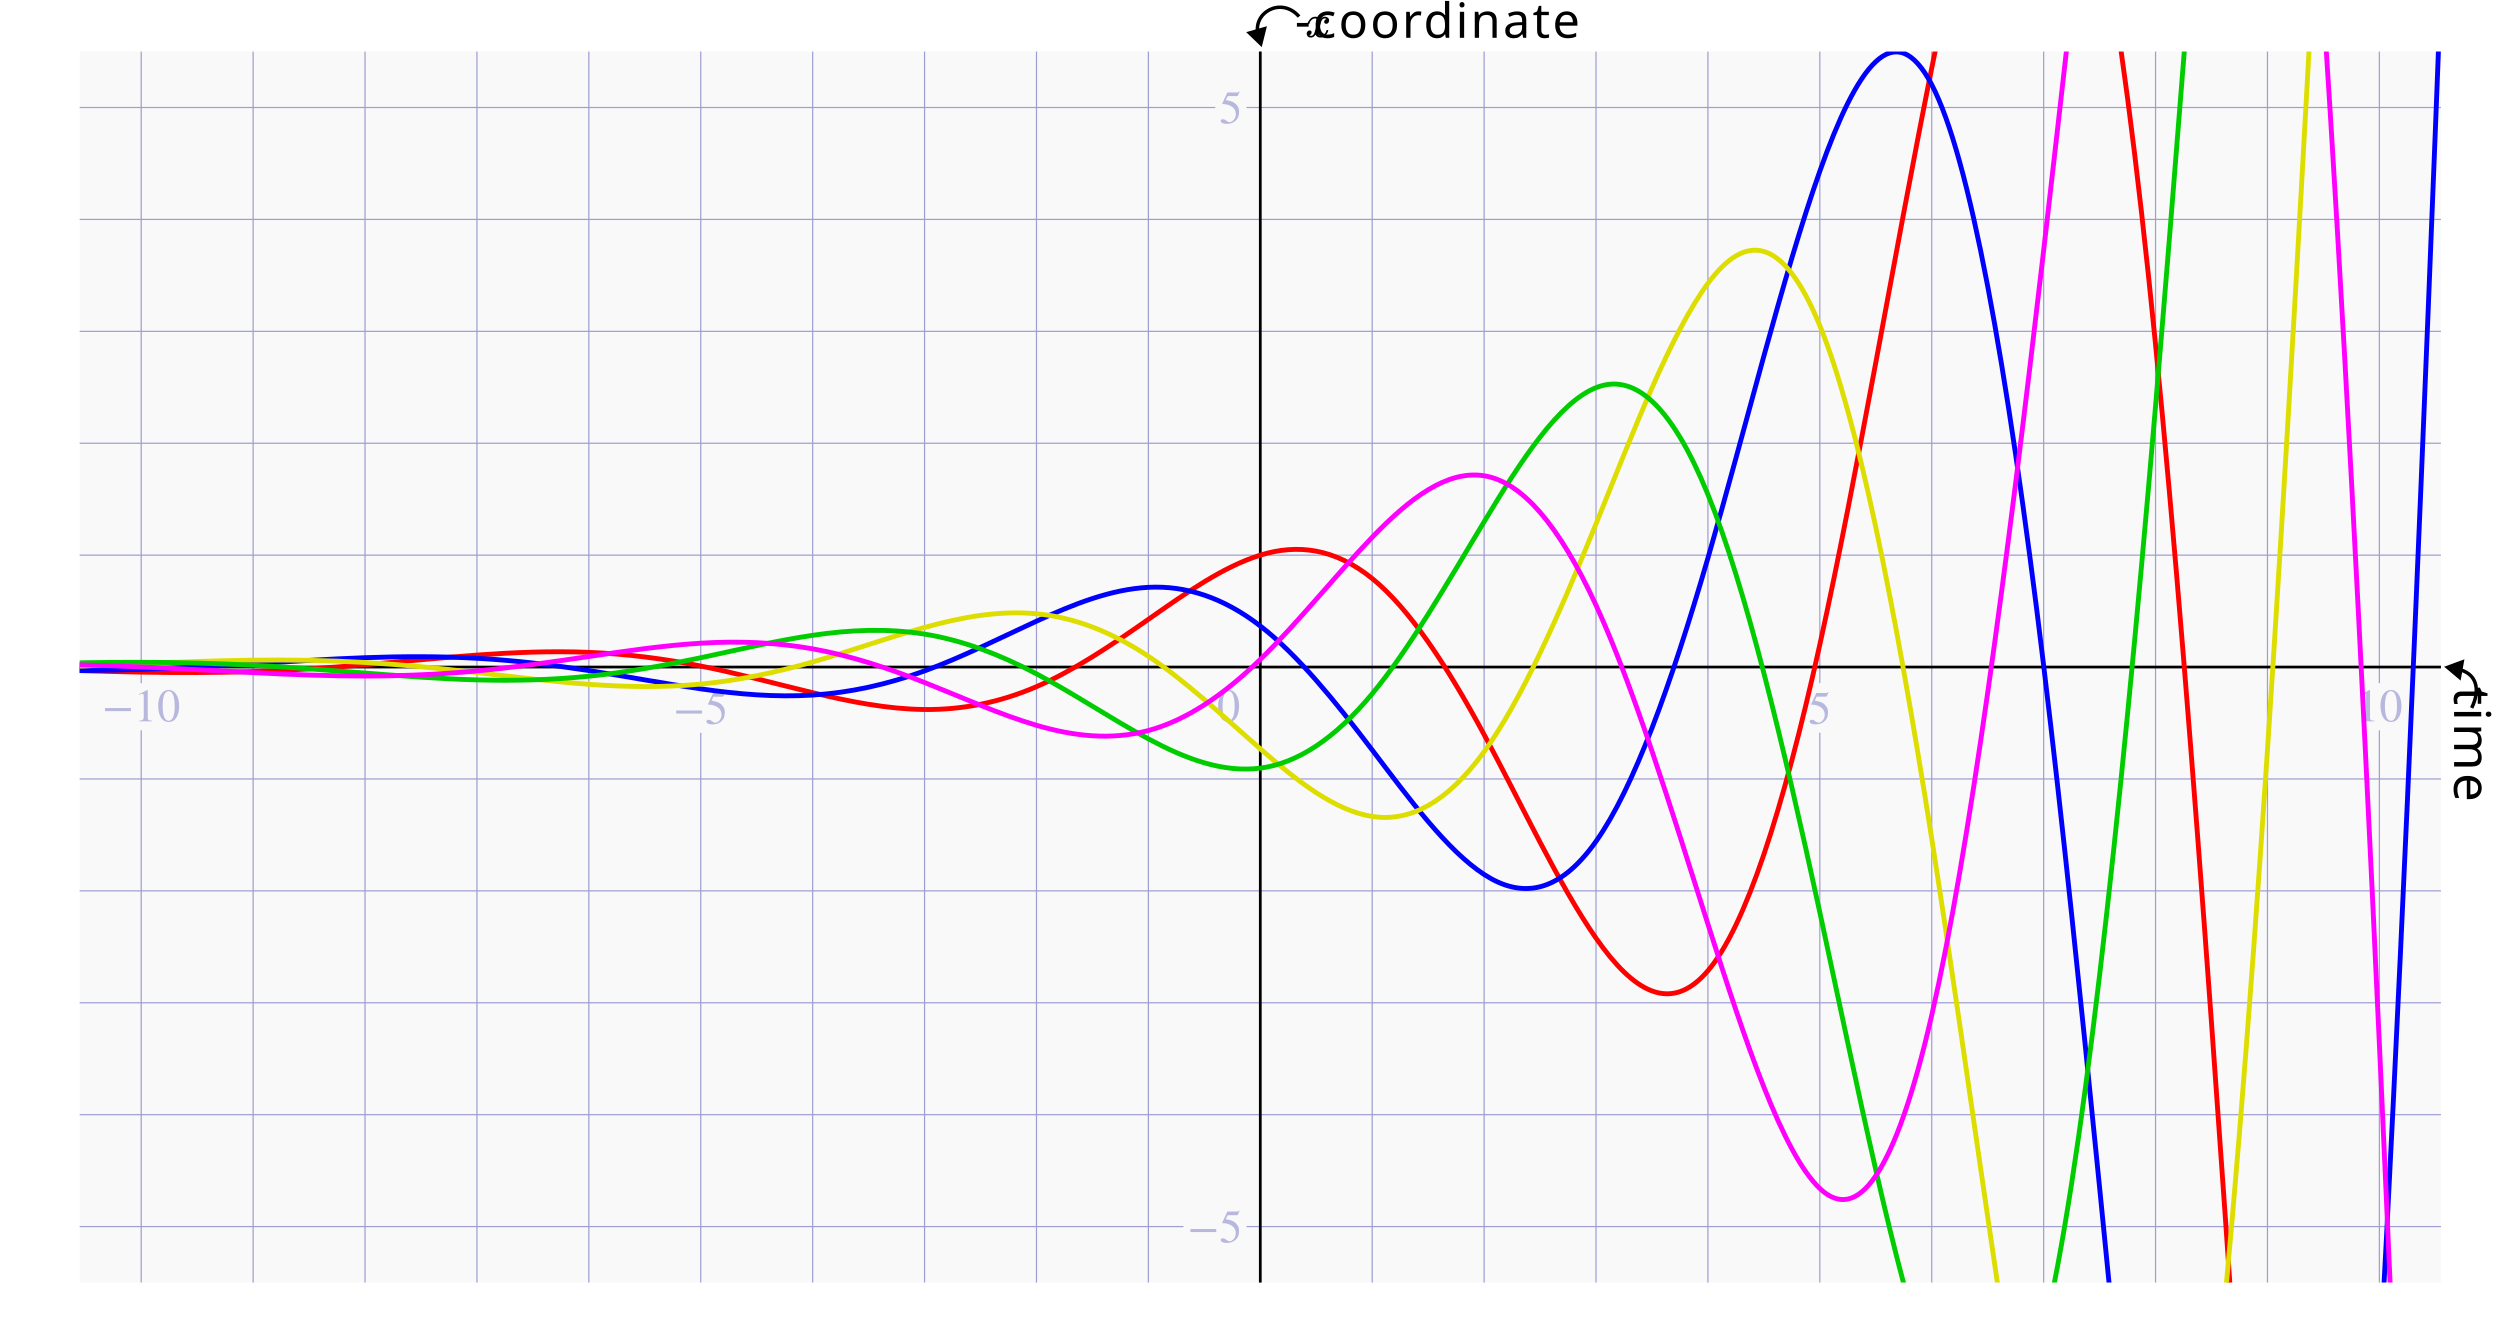
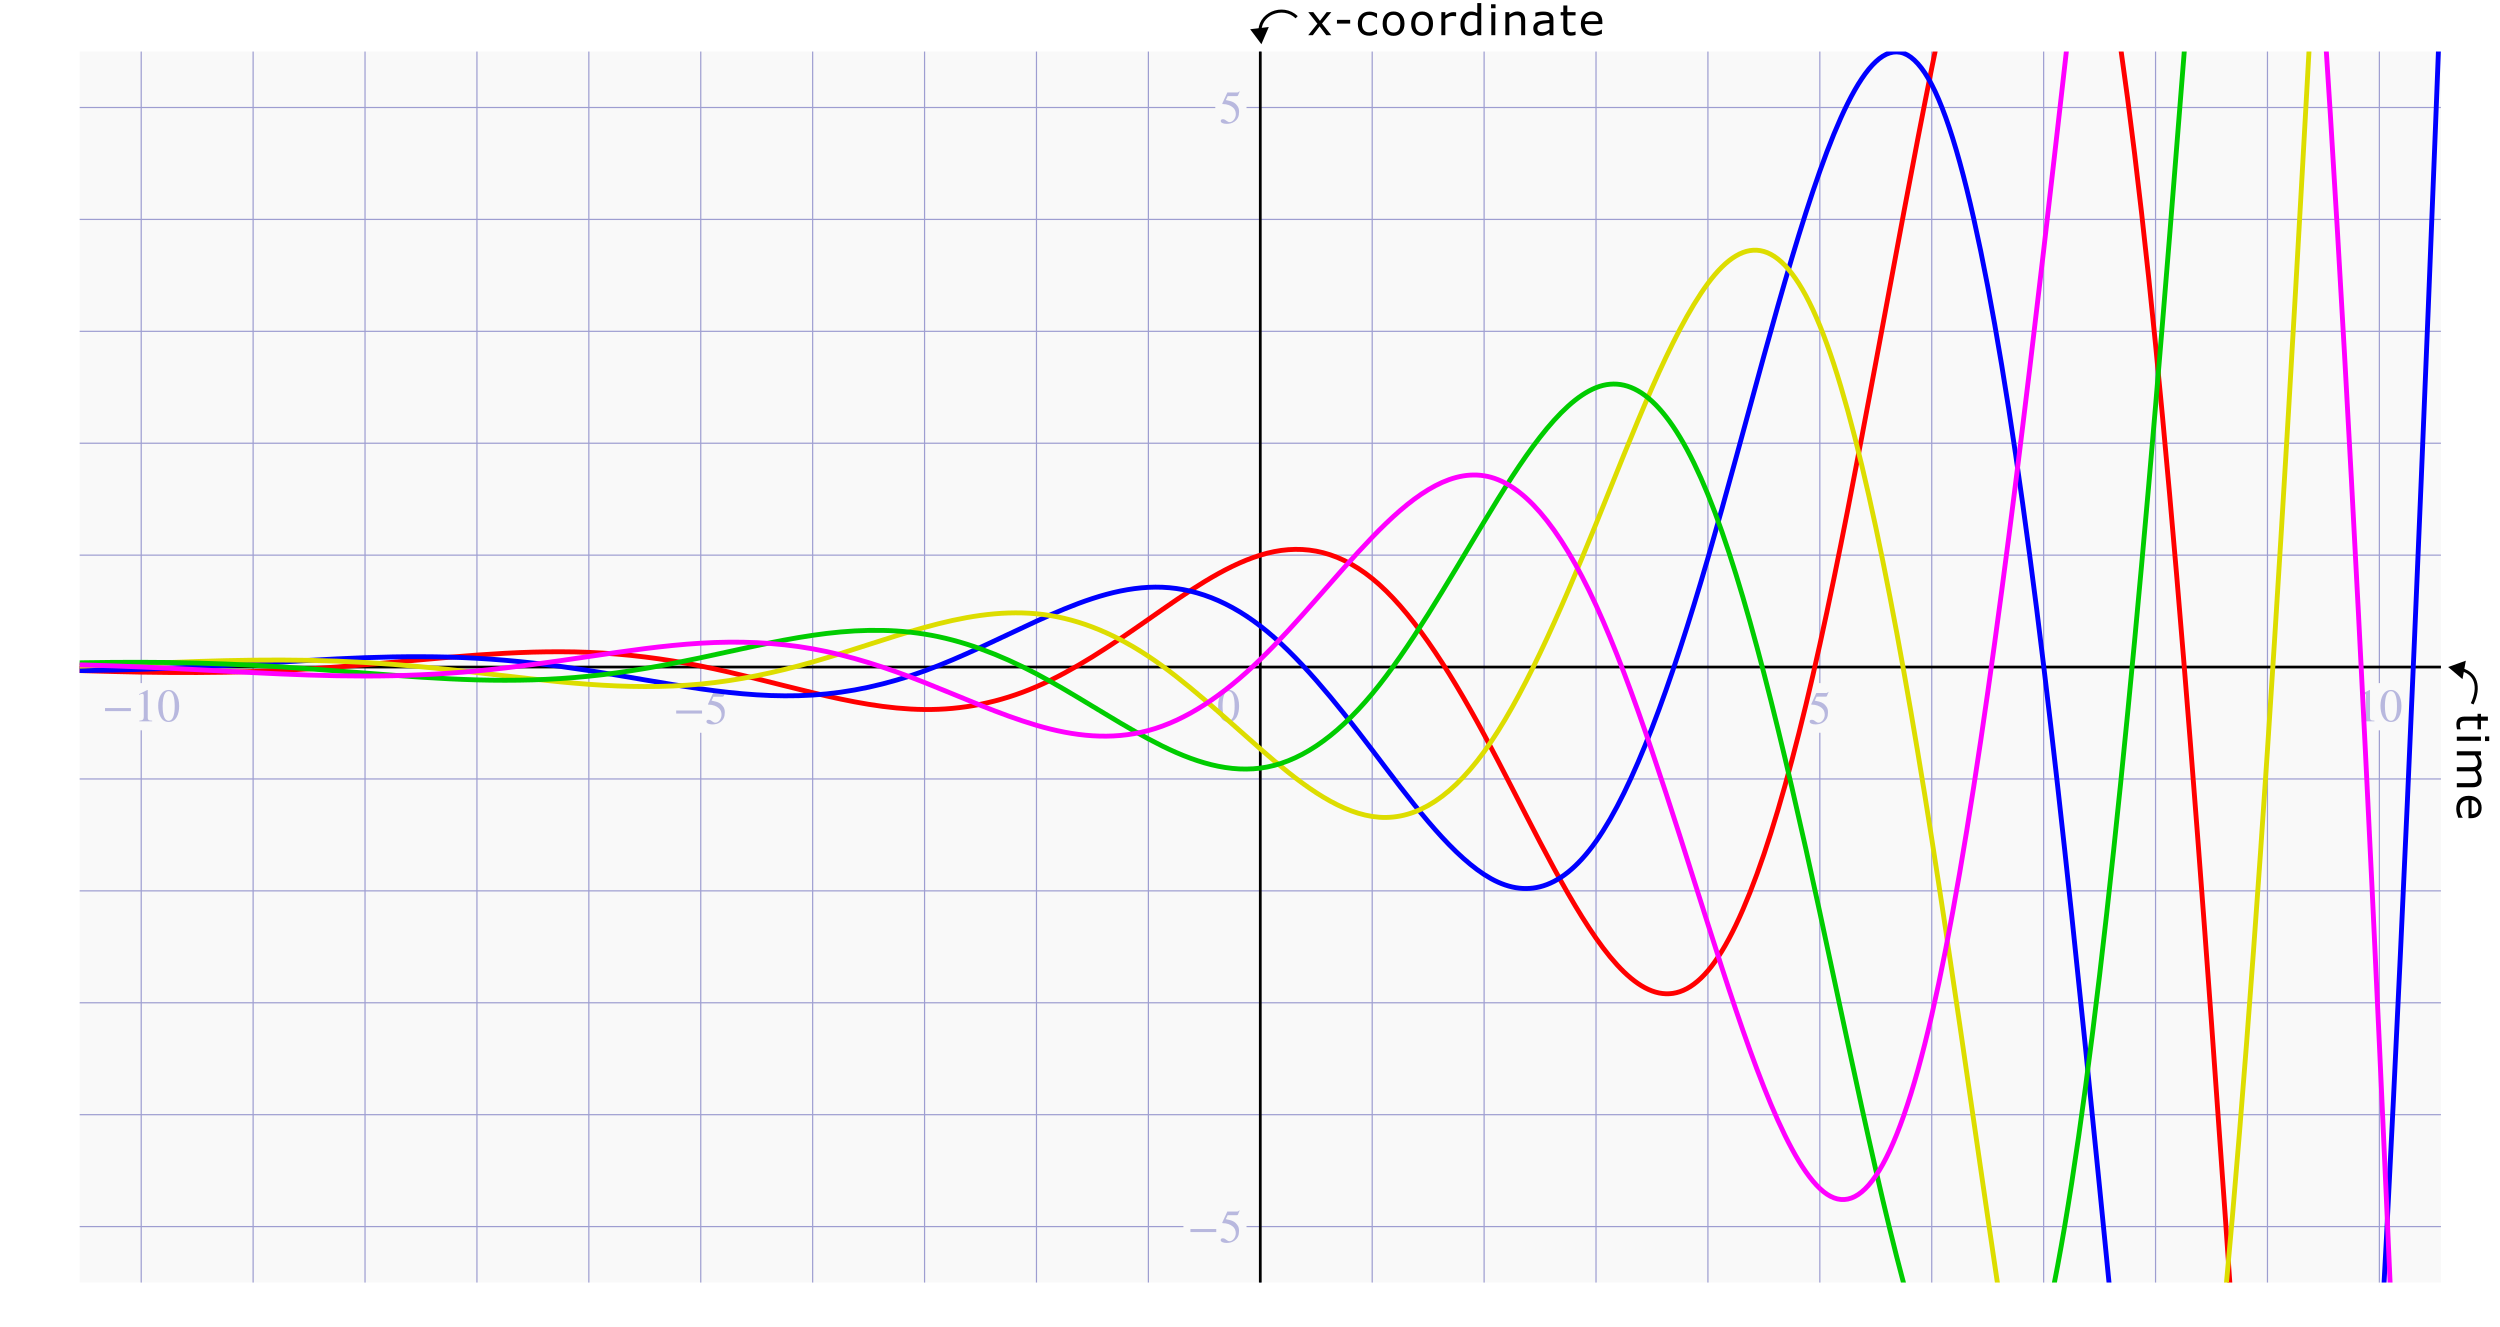
<svg xmlns="http://www.w3.org/2000/svg" xmlns:xlink="http://www.w3.org/1999/xlink" id="svg228615" width="820" height="435" preserveAspectRatio="none" version="1.1" viewBox="-20 -10 820 435">
  <style id="style228472" type="text/css">.grid{stroke:#9e9ed1;stroke-width:.4}.axes{stroke:#000;stroke-width:.9}</style>
  <defs id="defs228481">
    <path id="STIXWEBMAIN-2212" stroke-width="1" d="M621 220H64v66h557z" />
    <path id="STIXWEBMAIN-31" stroke-width="1" d="M394 0H118v15c74 4 95 25 95 80v449c0 34-9 49-30 49-10 0-27-5-45-12l-27-10v14l179 91 9-3V76c0-43 20-61 95-61z" />
    <path id="STIXWEBMAIN-30" stroke-width="1" d="M476 330c0-172-63-344-226-344C79-14 24 172 24 336c0 177 69 340 230 340 131 0 222-141 222-346Zm-96-5c0 208-44 325-132 325-83 0-128-118-128-321S164 12 250 12c85 0 130 115 130 313z" />
    <path id="STIXWEBMAIN-35" stroke-width="1" d="m438 681-36-85c-3-7-11-13-27-13H181l-40-85c143-27 193-49 250-128 26-36 35-74 35-127 0-96-30-158-98-208-47-34-102-49-170-49C83-14 31 10 31 48c0 25 17 38 45 38 23 0 42-5 74-31 28-23 51-32 71-32 70 0 135 83 135 169 0 64-22 114-67 150-47 38-117 70-213 70-9 0-12 2-12 8 0 2 1 5 1 5l109 237h207c23 0 32 5 48 26z" />
    <clipPath id="trbl_clip_0_822.9_429_0">
      <path id="path228474" d="M0 0h822.9v429H0Z" />
    </clipPath>
    <marker id="Triangle" markerHeight="1" markerWidth="1" orient="auto-start-reverse" preserveAspectRatio="xMidYMid" refX="0" refY="0" style="overflow:visible" viewBox="0 0 1 1">
      <path id="path135" d="m5.77 0-8.65 5V-5Z" style="fill:context-stroke;fill-rule:evenodd;stroke:context-stroke;stroke-width:1pt" transform="scale(.5)" />
    </marker>
  </defs>
  <g id="layer1" style="stroke:none">
    <rect id="rect252059" width="774.494" height="403.764" x="6.129" y="6.91" rx="0" ry="0" style="fill:#f9f9f9;stroke:none;stroke-width:2.259" />
  </g>
  <g id="grid">
    <path id="path228483" d="M26.317 410.675V229.542m0-15.48V6.91" class="grid" />
    <path id="path228485" d="M63.023 410.675V6.91" class="grid" />
    <path id="path228487" d="M99.729 410.675V6.91" class="grid" />
    <path id="path228489" d="M136.435 410.675V6.91" class="grid" />
    <path id="path228491" d="M173.14 410.675V6.91" class="grid" />
    <path id="path228493" d="M209.847 410.675v-180.33m0-16.283V6.91" class="grid" />
    <path id="path228495" d="M246.552 410.675V6.91" class="grid" />
    <path id="path228497" d="M283.258 410.675V6.91" class="grid" />
    <path id="path228499" d="M319.964 410.675V6.91" class="grid" />
    <path id="path228501" d="M356.67 410.675V6.91" class="grid" />
    <path id="path228503" d="M393.376 410.675V6.91" class="grid" />
    <path id="path228505" d="M430.082 410.675V6.91" class="grid" />
    <path id="path228507" d="M466.788 410.675V6.91" class="grid" />
    <path id="path228509" d="M503.493 410.675V6.91" class="grid" />
    <path id="path228511" d="M540.2 410.675V6.91" class="grid" />
    <path id="path228513" d="M576.905 410.675V230.336m0-16.274V6.91" class="grid" />
    <path id="path228515" d="M613.611 410.675V6.91" class="grid" />
    <path id="path228517" d="M650.317 410.675V6.91" class="grid" />
    <path id="path228519" d="M687.023 410.675V6.91" class="grid" />
    <path id="path228521" d="M723.729 410.675V6.91" class="grid" />
    <path id="path228523" d="M760.434 410.675V229.542m0-15.48V6.91" class="grid" />
    <path id="path228525" d="M6.129 392.322h362.038m20.692 0h391.764" class="grid" />
    <path id="path228527" d="M6.129 355.616h774.494" class="grid" />
    <path id="path228529" d="M6.129 318.91h774.494" class="grid" />
    <path id="path228531" d="M6.129 282.204h774.494" class="grid" />
    <path id="path228533" d="M6.129 245.498h774.494" class="grid" />
    <path id="path228535" d="M6.129 208.792h774.494" class="grid" />
    <path id="path228537" d="M6.129 172.087h774.494" class="grid" />
    <path id="path228539" d="M6.129 135.38h774.494" class="grid" />
    <path id="path228541" d="M6.129 98.675h774.494" class="grid" />
    <path id="path228543" d="M6.129 61.969h774.494" class="grid" />
    <path id="path228545" d="M6.129 25.263h372.487m10.243 0h391.764" class="grid" />
  </g>
  <g id="axes">
    <path id="path228548" d="M6.129 208.792h774.494" class="axes" />
    <path id="path228550" d="M393.376 410.675V6.91" class="axes" />
  </g>
  <g id="notch labels" style="fill:#b8b8de;stroke:none">
    <g id="g228561" transform="matrix(.01523 0 0 -.01523 13.473 226.598)">
      <use xlink:href="#STIXWEBMAIN-2212" id="use228553" x="0" y="0" />
      <g id="g228559" transform="translate(685)">
        <use xlink:href="#STIXWEBMAIN-31" id="use228555" />
        <use xlink:href="#STIXWEBMAIN-30" id="use228557" x="500" y="0" />
      </g>
    </g>
    <g id="g228567" transform="matrix(.01523 0 0 -.01523 200.812 227.4)">
      <use xlink:href="#STIXWEBMAIN-2212" id="use228563" x="0" y="0" />
      <use xlink:href="#STIXWEBMAIN-35" id="use228565" x="685" y="0" />
    </g>
    <g id="g228571" transform="matrix(.01523 0 0 -.01523 379.175 226.593)">
      <use xlink:href="#STIXWEBMAIN-30" id="use228569" x="0" y="0" />
    </g>
    <g id="g228575" transform="matrix(.01523 0 0 -.01523 573.095 227.392)">
      <use xlink:href="#STIXWEBMAIN-35" id="use228573" x="0" y="0" />
    </g>
    <g id="g228581" transform="matrix(.01523 0 0 -.01523 752.81 226.598)">
      <use xlink:href="#STIXWEBMAIN-31" id="use228577" />
      <use xlink:href="#STIXWEBMAIN-30" id="use228579" x="500" y="0" />
    </g>
    <g id="g228587" transform="matrix(.01523 0 0 -.01523 369.48 397.47)">
      <use xlink:href="#STIXWEBMAIN-2212" id="use228583" x="0" y="0" />
      <use xlink:href="#STIXWEBMAIN-35" id="use228585" x="685" y="0" />
    </g>
    <g id="g228591" transform="matrix(.01523 0 0 -.01523 379.927 30.409)">
      <use xlink:href="#STIXWEBMAIN-35" id="use228589" x="0" y="0" />
    </g>
  </g>
  <g id="graphs">
    <g id="g228596" clip-path="url(#trbl_clip_0_822.9_429_0)" transform="translate(6.129 6.91) scale(.94118)">
      <path id="path228594" d="M-17.55 215.163c13 .424 26 .874 39 1.105 13 .23 26 .22 39-.2 13-.423 26-1.273 39-2.368s26-2.424 39-3.373c13-.95 26-1.475 39-.946 13 .529 26 2.164 39 4.762 13 2.598 26 6.16 39 9.29 13 3.13 26 5.73 39 5.863 13 .132 26-2.36 39-7.958 13-5.597 26-14.366 39-23.468s26-18.353 39-22.37c13-4.017 26-2.385 39 8.146 13 10.53 26 30.275 39 54.39 13 24.116 26 52.328 39 70.948 13 18.62 26 26.627 39 11.347 13-15.279 26-54.951 39-113.672 13-58.72 26-136.348 39-200.912 13-64.563 26-113.788 39-107.002 13 6.786 26 72.922 39 203.442s26 326.49 39 520.417c13 193.926 26 381.303 39 445.995 13 64.692 26-2.407 39-259.835" style="fill:none;stroke:red;stroke-width:1.7" />
    </g>
    <g id="g228600" clip-path="url(#trbl_clip_0_822.9_429_0)" transform="translate(6.129 6.91) scale(.94118)">
      <path id="path228598" d="M-17.55 215.786c13 .068 26-.074 39-.496s26-1.133 39-1.927c13-.793 26-1.655 39-2.127 13-.472 26-.517 39 .208 13 .726 26 2.254 39 4.276 13 2.023 26 4.526 39 6.38 13 1.855 26 2.98 39 2.162 13-.818 26-3.682 39-8.417 13-4.736 26-11.353 39-17.328s26-11.133 39-11.8c13-.67 26 3.447 39 13.474 13 10.028 26 26.11 39 43.216s26 34.915 39 43.378c13 8.462 26 6.805 39-11.542s26-54.01 39-98.74 26-98.082 39-134.819c13-36.736 26-54.99 39-30.13 13 24.86 26 94.961 39 202.453s26 252.277 39 376.234 26 222.99 39 219.695c13-3.295 26-115.218 39-350.405 13-235.187 26-596.01 39-962.025" style="fill:none;stroke:#00f;stroke-width:1.7" />
    </g>
    <g id="g228604" clip-path="url(#trbl_clip_0_822.9_429_0)" transform="translate(6.129 6.91) scale(.94118)">
      <path id="path228602" d="M-17.55 214.78c13-.373 26-.928 39-1.468 13-.54 26-1.053 39-1.213 13-.16 26 .057 39 .806s26 2.044 39 3.526c13 1.482 26 3.128 39 4.083 13 .956 26 1.157 39-.08s26-3.974 39-7.704c13-3.73 26-8.432 39-12.039 13-3.607 26-5.97 39-4.757s26 6.198 39 14.81c13 8.61 26 20.881 39 32.257 13 11.375 26 21.543 39 23.564 13 2.022 26-4.655 39-22.56 13-17.906 26-47.335 39-79.417s26-66.258 39-83.8c13-17.543 26-17.02 39 14.744s26 95.998 39 178.803c13 82.805 26 183.47 39 255.558 13 72.089 26 112.194 39 72.631s26-162.865 39-359.21c13-196.343 26-465.847 39-703.114 13-237.267 26-434.933 39-446.08" style="fill:none;stroke:#dd0;stroke-width:1.7" />
    </g>
    <g id="g228608" clip-path="url(#trbl_clip_0_822.9_429_0)" transform="translate(6.129 6.91) scale(.94118)">
      <path id="path228606" d="M-17.55 213.42c13-.342 26-.608 39-.582 13 .026 26 .361 39 1.037 13 .675 26 1.698 39 2.719 13 1.02 26 2.017 39 2.379 13 .362 26 .041 39-1.28 13-1.322 26-3.677 39-6.44 13-2.762 26-5.894 39-7.813 13-1.92 26-2.506 39-.417 13 2.088 26 6.972 39 13.837 13 6.865 26 15.68 39 22.667 13 6.988 26 11.876 39 10.195 13-1.68 26-10.302 39-25.924 13-15.623 26-38.332 39-59.933s26-41.538 39-46.732c13-5.195 26 5.39 39 37.248 13 31.858 26 85.594 39 145.638 13 60.044 26 125.432 39 161.333 13 35.9 26 39.664 39-14.93s26-169.951 39-322.939c13-152.987 26-342.496 39-483.275s26-226.612 39-165.527c13 61.085 26 276.865 39 634.702" style="fill:none;stroke:#0c0;stroke-width:1.7" />
    </g>
    <g id="g228612" clip-path="url(#trbl_clip_0_822.9_429_0)" transform="translate(6.129 6.91) scale(.94118)">
      <path id="path228610" d="M-17.55 213.426c13 .124 26 .484 39 1.043 13 .559 26 1.317 39 1.973 13 .656 26 1.189 39 1.19 13 0 26-.565 39-1.781s26-3.097 39-5.023c13-1.925 26-3.854 39-4.644s26-.352 39 1.97 26 6.593 39 11.733c13 5.14 26 11.086 39 14.91 13 3.825 26 5.309 39 1.824 13-3.484 26-12.168 39-24.776 13-12.61 26-29.102 39-42.588 13-13.485 26-23.471 39-21.416 13 2.054 26 16.854 39 45.124 13 28.271 26 70.214 39 111.133 13 40.92 26 79.827 39 92.122 13 12.296 26-3.958 39-60.42s26-154.364 39-266.513c13-112.15 26-236.902 39-309.598 13-72.696 26-88.45 39 4.592 13 93.044 26 299.565 39 581.655s26 638.09 39 911.81" style="fill:none;stroke:#f0f;stroke-width:1.7" />
    </g>
  </g>
-   <path id="use24-2" stroke-width=".019" d="M408.843-2.214q.106-.635.817-1.467.71-.832 1.754-.847.53 0 .968.272.438.272.65.68.635-.952 1.528-.952.559 0 .967.333.409.332.424.892 0 .439-.212.71-.212.273-.408.333-.197.06-.348.06-.287 0-.469-.166-.181-.166-.181-.438 0-.696.756-.953-.167-.197-.605-.197-.197 0-.287.03-.575.243-.847.999-.908 3.342-.908 3.901 0 .424.242.605.242.182.53.182.56 0 1.104-.5.544-.498.74-1.224.046-.151.091-.167.046-.015.242-.03h.06q.228 0 .228.121 0 .015-.03.166-.243.862-.938 1.528-.696.665-1.618.665-1.059 0-1.603-.953-.62.938-1.422.938h-.09q-.741 0-1.06-.393-.317-.393-.332-.832 0-.484.288-.786.287-.303.68-.303.65 0 .65.635 0 .303-.181.53-.182.226-.348.302-.166.075-.197.075l-.045.016q0 .015.09.06.092.045.243.106.151.06.287.045.545 0 .938-.68.136-.242.348-1.028.211-.787.423-1.634.212-.846.242-.998.075-.408.075-.59 0-.423-.226-.604-.227-.182-.515-.182-.604 0-1.134.484-.529.484-.74 1.24-.031.136-.076.151-.046.016-.242.03h-.212q-.09-.09-.09-.166z" style="display:inline;stroke:none" />
-   <text xml:space="preserve" id="text1" x="458.06" y="2.393" style="font-style:normal;font-variant:normal;font-weight:400;font-stretch:normal;font-size:15.885px;line-height:1.2;font-family:Baskerville;-inkscape-font-specification:Baskerville;text-align:center;letter-spacing:.794px;text-anchor:middle;fill:#000;stroke:none;stroke-width:1.15;stroke-miterlimit:2">
-     <tspan id="tspan1" x="458.457" y="2.393" style="stroke-width:1.15">-coordinate</tspan>
+   <path id="use24-2" stroke-width=".019" d="M407.083-26.635q.116-.68.896-1.57.78-.891 1.927-.907.581 0 1.063.291.481.291.714.729.697-1.02 1.677-1.02.614 0 1.063.356.448.356.465.955 0 .47-.233.761-.232.292-.448.357-.216.064-.382.064-.316 0-.515-.178-.2-.178-.2-.47 0-.745.831-1.02-.183-.21-.664-.21-.216 0-.316.032-.63.26-.93 1.069-.996 3.579-.996 4.178 0 .454.266.648.265.194.58.194.615 0 1.213-.534.598-.535.814-1.312.05-.162.1-.178.05-.016.265-.033h.067q.249 0 .249.13 0 .016-.034.178-.265.923-1.03 1.636-.763.712-1.776.712-1.162 0-1.76-1.02-.681 1.004-1.561 1.004h-.1q-.813 0-1.162-.421t-.366-.89q0-.519.316-.843.316-.324.747-.324.714 0 .714.68 0 .324-.199.567-.2.243-.382.324-.183.08-.216.08l-.05.017q0 .017.1.065t.266.113q.166.064.315.049.598 0 1.03-.729.15-.259.382-1.101t.465-1.75q.232-.906.266-1.068.082-.437.082-.632 0-.453-.249-.647-.249-.195-.564-.195-.664 0-1.246.519-.58.518-.813 1.328-.034.145-.083.161-.05.017-.266.033h-.233q-.1-.097-.1-.178z" style="display:inline;stroke:none" />
+   <path id="text1" d="M421.617-33.987h-4.339v-1.227h4.34zm8.806 3.33q-.653.305-1.244.474-.585.17-1.245.17-.842 0-1.544-.238-.702-.244-1.203-.732-.507-.488-.786-1.234-.278-.746-.278-1.743 0-1.858 1.043-2.916 1.05-1.058 2.768-1.058.667 0 1.307.183.647.184 1.182.448v1.417h-.07q-.597-.454-1.237-.698-.633-.244-1.238-.244-1.112 0-1.76.732-.639.726-.639 2.136 0 1.37.626 2.11.633.731 1.773.731.396 0 .807-.101.41-.102.737-.265.285-.142.535-.298.25-.163.397-.278h.07zm9.008-3.31q0 1.852-.974 2.923-.973 1.071-2.607 1.071-1.648 0-2.622-1.07-.966-1.072-.966-2.924 0-1.85.966-2.922.974-1.079 2.622-1.079 1.634 0 2.607 1.079.974 1.071.974 2.922zm-1.35 0q0-1.471-.59-2.183-.591-.719-1.641-.719-1.064 0-1.655.719-.584.712-.584 2.183 0 1.424.59 2.164.592.732 1.649.732 1.043 0 1.634-.726.598-.732.598-2.17zm10.705 0q0 1.852-.973 2.923-.974 1.071-2.608 1.071-1.648 0-2.621-1.07-.967-1.072-.967-2.924 0-1.85.967-2.922.973-1.079 2.621-1.079 1.634 0 2.608 1.079.973 1.071.973 2.922zm-1.349 0q0-1.471-.59-2.183-.592-.719-1.642-.719-1.064 0-1.655.719-.584.712-.584 2.183 0 1.424.591 2.164.591.732 1.648.732 1.043 0 1.634-.726.598-.732.598-2.17zm8.931-2.4h-.07q-.291-.068-.57-.095-.27-.034-.646-.034-.605 0-1.168.264-.564.258-1.085.672v5.377h-1.307v-7.574h1.307v1.119q.779-.61 1.37-.862.598-.257 1.217-.257.34 0 .493.02.153.014.46.061zm8.243 6.184h-1.307v-.793q-.563.475-1.175.739-.612.264-1.328.264-1.391 0-2.212-1.044-.813-1.044-.813-2.895 0-.963.278-1.716.285-.753.765-1.282.473-.515 1.098-.786.633-.272 1.308-.272.612 0 1.085.13.472.121.994.386v-3.282h1.307zm-1.307-1.865v-4.346q-.529-.23-.946-.319-.417-.088-.91-.088-1.1 0-1.711.746-.612.746-.612 2.115 0 1.35.473 2.055.472.699 1.516.699.556 0 1.126-.238.57-.244 1.064-.624zm5.997-6.977h-1.475v-1.323h1.475zm-.084 8.842h-1.307v-7.574h1.307zm9.794 0h-1.308v-4.313q0-.522-.062-.976-.063-.461-.23-.719-.174-.285-.5-.42-.327-.143-.849-.143-.535 0-1.12.258-.583.258-1.119.658v5.655h-1.307v-7.574h1.307v.84q.612-.494 1.266-.773.653-.278 1.342-.278 1.258 0 1.92.74.66.739.66 2.129zm9.265 0h-1.3v-.807q-.175.116-.474.326-.292.203-.57.325-.327.156-.75.258-.425.108-.995.108-1.05 0-1.78-.678t-.73-1.729q0-.861.375-1.39.383-.536 1.085-.84.71-.306 1.704-.414.994-.109 2.134-.163v-.197q0-.434-.16-.719-.153-.285-.445-.447-.278-.156-.667-.21-.39-.055-.814-.055-.514 0-1.147.136-.633.129-1.307.38h-.07v-1.296q.382-.101 1.106-.223.723-.122 1.425-.122.82 0 1.426.135.611.13 1.057.448.438.312.667.807.23.495.23 1.227zm-1.3-1.865v-2.109q-.599.034-1.412.102-.807.068-1.28.197-.563.156-.91.488-.348.326-.348.902 0 .651.403.983.403.326 1.23.326.69 0 1.26-.258.57-.264 1.056-.63zm8.562 1.797q-.369.095-.807.156-.43.061-.772.061-1.189 0-1.807-.623-.62-.624-.62-2v-4.029h-.882v-1.071h.883v-2.177h1.307v2.177h2.698v1.071h-2.698v3.452q0 .596.028.936.028.332.195.623.152.272.417.4.27.123.82.123.32 0 .668-.089.347-.095.5-.156h.07zm8.792-3.587h-5.723q0 .699.216 1.22.215.516.59.848.362.326.856.489.5.162 1.099.162.792 0 1.592-.305.807-.312 1.147-.61h.07v1.39q-.66.271-1.349.454-.688.184-1.446.184-1.933 0-3.018-1.018-1.085-1.024-1.085-2.902 0-1.858 1.036-2.95 1.043-1.092 2.74-1.092 1.571 0 2.42.896.855.895.855 2.543zm-1.272-.976q-.007-1.004-.522-1.553-.508-.55-1.55-.55-1.05 0-1.676.604-.62.604-.703 1.499z" aria-label="-coordinate" style="font-size:14.063px;line-height:1.2;-inkscape-font-specification:sans-serif;text-align:center;letter-spacing:.703px;text-anchor:middle;stroke-width:1.15;stroke-miterlimit:2" />
+   <path id="text3" d="M226.69-794.658q-.38.1-.83.165-.445.064-.797.064-1.225 0-1.863-.66-.638-.659-.638-2.114v-4.257h-.91v-1.133h.91v-2.3h1.347v2.3h2.782v1.133h-2.782v3.648q0 .63.03.99.028.35.2.659.158.286.43.423.28.129.846.129.33 0 .688-.094.358-.1.516-.164h.072zm3.81-9.275h-1.52v-1.398h1.52zm-.087 9.347h-1.347v-8.007h1.347zm15.084 0h-1.347v-4.56q0-.515-.05-.995-.044-.48-.194-.767-.165-.309-.473-.466-.308-.158-.889-.158-.566 0-1.132.287-.567.28-1.133.717.022.164.036.387.014.215.014.43v5.125h-1.347v-4.56q0-.53-.05-1.003-.044-.48-.194-.767-.165-.308-.473-.458-.308-.158-.889-.158-.552 0-1.111.272-.552.273-1.104.696v5.978h-1.347v-8.007h1.347v.889q.631-.523 1.255-.817.63-.294 1.34-.294.817 0 1.383.344.574.344.853.953.817-.688 1.491-.989.674-.308 1.44-.308 1.32 0 1.943.803.631.795.631 2.229zm10.03-3.864h-5.898q0 .738.222 1.29.222.545.61.896.372.344.88.516.517.172 1.133.172.817 0 1.642-.322.831-.33 1.182-.645h.072v1.47q-.68.286-1.39.48-.71.193-1.491.193-1.993 0-3.111-1.075-1.118-1.083-1.118-3.068 0-1.964 1.068-3.118 1.075-1.154 2.824-1.154 1.62 0 2.494.946.882.946.882 2.688zm-1.311-1.032q-.007-1.06-.538-1.641-.523-.581-1.598-.581-1.082 0-1.727.638-.638.638-.724 1.584z" aria-label="time" style="-inkscape-font-specification:sans-serif;stroke-width:1.15;stroke-miterlimit:2" transform="matrix(0 1.01114 -.98899 0 0 0)" />
+   <path id="path3" d="M405.308-4.35c-4.572-4.439-12.75-1.02-11.99 5.336" style="fill:none;stroke:#000;stroke-width:1;stroke-miterlimit:2;stroke-dasharray:none;marker-end:url(#Triangle)" />
+   <path id="path4" d="M790.876 220.86c2.615-5.465 1.488-10.378-4.379-11.44" style="fill:none;stroke:#000;stroke-width:1;stroke-miterlimit:2;marker-end:url(#Triangle);stroke-dasharray:none" />
+   <text xml:space="preserve" id="text2" x="452.859" y="-20.791" style="font-style:normal;font-variant:normal;font-weight:400;font-stretch:normal;font-size:14.063px;line-height:1.2;font-family:sans-serif;-inkscape-font-specification:sans-serif;text-align:center;letter-spacing:.703px;text-anchor:middle;fill:#000;stroke:none;stroke-width:1.15;stroke-miterlimit:2" transform="scale(1.01263 .98753)">
+     <tspan id="tspan2" x="453.21" y="-20.791" style="font-style:normal;font-variant:normal;font-weight:400;font-stretch:normal;font-family:sans-serif;-inkscape-font-specification:sans-serif;stroke-width:1.15">-coordinate</tspan>
  </text>
-   <text xml:space="preserve" id="text3" x="241.018" y="-784.941" style="font-style:normal;font-variant:normal;font-weight:400;font-stretch:normal;font-size:16.615px;line-height:1.2;font-family:Baskerville;-inkscape-font-specification:Baskerville;text-align:center;letter-spacing:.831px;text-anchor:middle;fill:#000;stroke:none;stroke-width:1.15;stroke-miterlimit:2" transform="rotate(90)">
-     <tspan id="tspan3" x="241.434" y="-784.941" style="stroke-width:1.15">time</tspan>
+   <text xml:space="preserve" id="text4" x="238.726" y="-827.427" style="font-style:normal;font-variant:normal;font-weight:400;font-stretch:normal;font-size:14.68px;line-height:1.2;font-family:sans-serif;-inkscape-font-specification:sans-serif;text-align:center;letter-spacing:.734px;text-anchor:middle;fill:#000;stroke:none;stroke-width:1.15;stroke-miterlimit:2" transform="matrix(0 1.01114 -.98899 0 0 0)">
+     <tspan id="tspan4" x="239.093" y="-827.427" style="font-style:normal;font-variant:normal;font-weight:400;font-stretch:normal;font-family:sans-serif;-inkscape-font-specification:sans-serif;stroke-width:1.15">time</tspan>
  </text>
-   <path id="path3" d="M406.093-4.57c-5.927-6.776-15.464-1.168-13.374 6.102" style="fill:none;stroke:#000;stroke-width:1.15;stroke-miterlimit:2;marker-end:url(#Triangle)" />
-   <path id="path4" d="M790.71 222.198c2.992-6.117 1.703-11.616-5.011-12.806" style="fill:none;stroke:#000;stroke-width:1.15;stroke-miterlimit:2;marker-end:url(#Triangle)" />
+   <path id="text5" d="M416.674 1.554h-1.648l-2.205-2.91-2.218 2.91h-1.523l3.032-3.778-3.004-3.797h1.648l2.19 2.862 2.198-2.862h1.53l-3.053 3.73zm6.184-3.805h-4.339v-1.227h4.34zm8.806 3.33q-.653.305-1.245.475-.584.17-1.244.17-.842 0-1.544-.238-.702-.244-1.203-.733-.507-.488-.786-1.234-.278-.746-.278-1.743 0-1.858 1.043-2.915 1.05-1.058 2.768-1.058.667 0 1.307.183.647.183 1.182.447v1.418h-.07q-.597-.455-1.237-.699-.633-.244-1.238-.244-1.112 0-1.76.732-.639.726-.639 2.136 0 1.37.626 2.11.633.732 1.773.732.396 0 .807-.102.41-.102.737-.264.285-.143.535-.299.25-.163.397-.278h.07zm9.008-3.31q0 1.852-.974 2.923-.973 1.072-2.607 1.072-1.648 0-2.622-1.072-.966-1.071-.966-2.922 0-1.852.966-2.923.974-1.078 2.622-1.078 1.634 0 2.607 1.078.974 1.071.974 2.923zm-1.35 0q0-1.47-.59-2.183-.591-.719-1.641-.719-1.064 0-1.655.72-.584.711-.584 2.183 0 1.424.59 2.163.592.732 1.649.732 1.043 0 1.634-.725.598-.733.598-2.17zm10.705 0q0 1.852-.973 2.923-.974 1.072-2.608 1.072-1.648 0-2.621-1.072-.967-1.071-.967-2.922 0-1.852.967-2.923.973-1.078 2.621-1.078 1.634 0 2.608 1.078.973 1.071.973 2.923zm-1.349 0q0-1.47-.59-2.183-.592-.719-1.642-.719-1.064 0-1.655.72-.584.711-.584 2.183 0 1.424.591 2.163.591.732 1.648.732 1.043 0 1.634-.725.598-.733.598-2.17zm8.931-2.4h-.07q-.291-.068-.57-.095-.27-.034-.646-.034-.605 0-1.168.265-.564.257-1.085.671v5.378h-1.307v-7.575h1.307v1.119q.779-.61 1.37-.861.598-.258 1.217-.258.34 0 .493.02.153.014.46.061zm8.243 6.185h-1.307V.76q-.563.475-1.175.74-.612.264-1.328.264-1.391 0-2.212-1.045-.813-1.044-.813-2.895 0-.963.278-1.716.285-.752.765-1.281.473-.516 1.098-.787.633-.271 1.308-.271.612 0 1.084.129.473.122.995.386v-3.282h1.307zm-1.307-1.865v-4.347q-.529-.23-.946-.319-.417-.088-.91-.088-1.1 0-1.711.746-.612.746-.612 2.116 0 1.35.473 2.054.472.699 1.515.699.557 0 1.127-.237.57-.245 1.064-.624zm5.997-6.978h-1.475v-1.322h1.475zm-.084 8.843h-1.307v-7.575h1.307zm9.794 0h-1.308V-2.76q0-.522-.062-.977-.063-.46-.23-.719-.174-.284-.5-.42-.327-.142-.849-.142-.535 0-1.12.257-.583.258-1.119.658v5.656h-1.307v-7.575h1.307v.84q.612-.494 1.266-.772.653-.278 1.342-.278 1.258 0 1.919.739.66.74.66 2.13zm9.265 0h-1.3V.747q-.175.115-.474.325-.292.204-.57.326-.327.156-.75.257-.425.109-.995.109-1.05 0-1.78-.678t-.73-1.73q0-.86.375-1.39.383-.535 1.085-.84.71-.306 1.704-.414.994-.109 2.134-.163v-.197q0-.434-.16-.718-.153-.285-.445-.448-.278-.156-.667-.21-.39-.054-.814-.054-.514 0-1.147.135-.633.129-1.307.38h-.07v-1.295q.382-.102 1.106-.224.723-.122 1.425-.122.82 0 1.426.135.611.13 1.056.448.439.312.668.807.23.495.23 1.227zm-1.3-1.865v-2.11q-.599.035-1.412.103-.807.067-1.28.196-.563.156-.91.488-.348.326-.348.902 0 .651.403.984.403.325 1.23.325.69 0 1.26-.258.57-.264 1.056-.63zm8.562 1.797q-.369.095-.807.156-.43.06-.772.06-1.189 0-1.808-.623-.618-.624-.618-2V-4.95h-.883V-6.02h.883v-2.177h1.307v2.177h2.698v1.071h-2.698v3.452q0 .597.028.936.028.332.194.624.153.271.418.4.27.122.82.122.32 0 .668-.088.347-.095.5-.156h.07zm8.792-3.587h-5.723q0 .698.216 1.22.215.515.59.848.362.325.856.488.5.163 1.099.163.792 0 1.592-.305.807-.312 1.147-.61h.07v1.39q-.66.27-1.349.454-.688.183-1.446.183-1.933 0-3.018-1.017-1.085-1.024-1.085-2.903 0-1.858 1.036-2.95 1.043-1.091 2.74-1.091 1.571 0 2.42.895.855.895.855 2.543zm-1.273-.977q-.007-1.004-.521-1.553-.508-.55-1.55-.55-1.05 0-1.676.604-.62.604-.703 1.499z" aria-label="x-coordinate" style="font-size:14.063px;line-height:1.2;-inkscape-font-specification:sans-serif;text-align:center;letter-spacing:.703px;text-anchor:middle;stroke-width:1.15;stroke-miterlimit:2" />
</svg>
